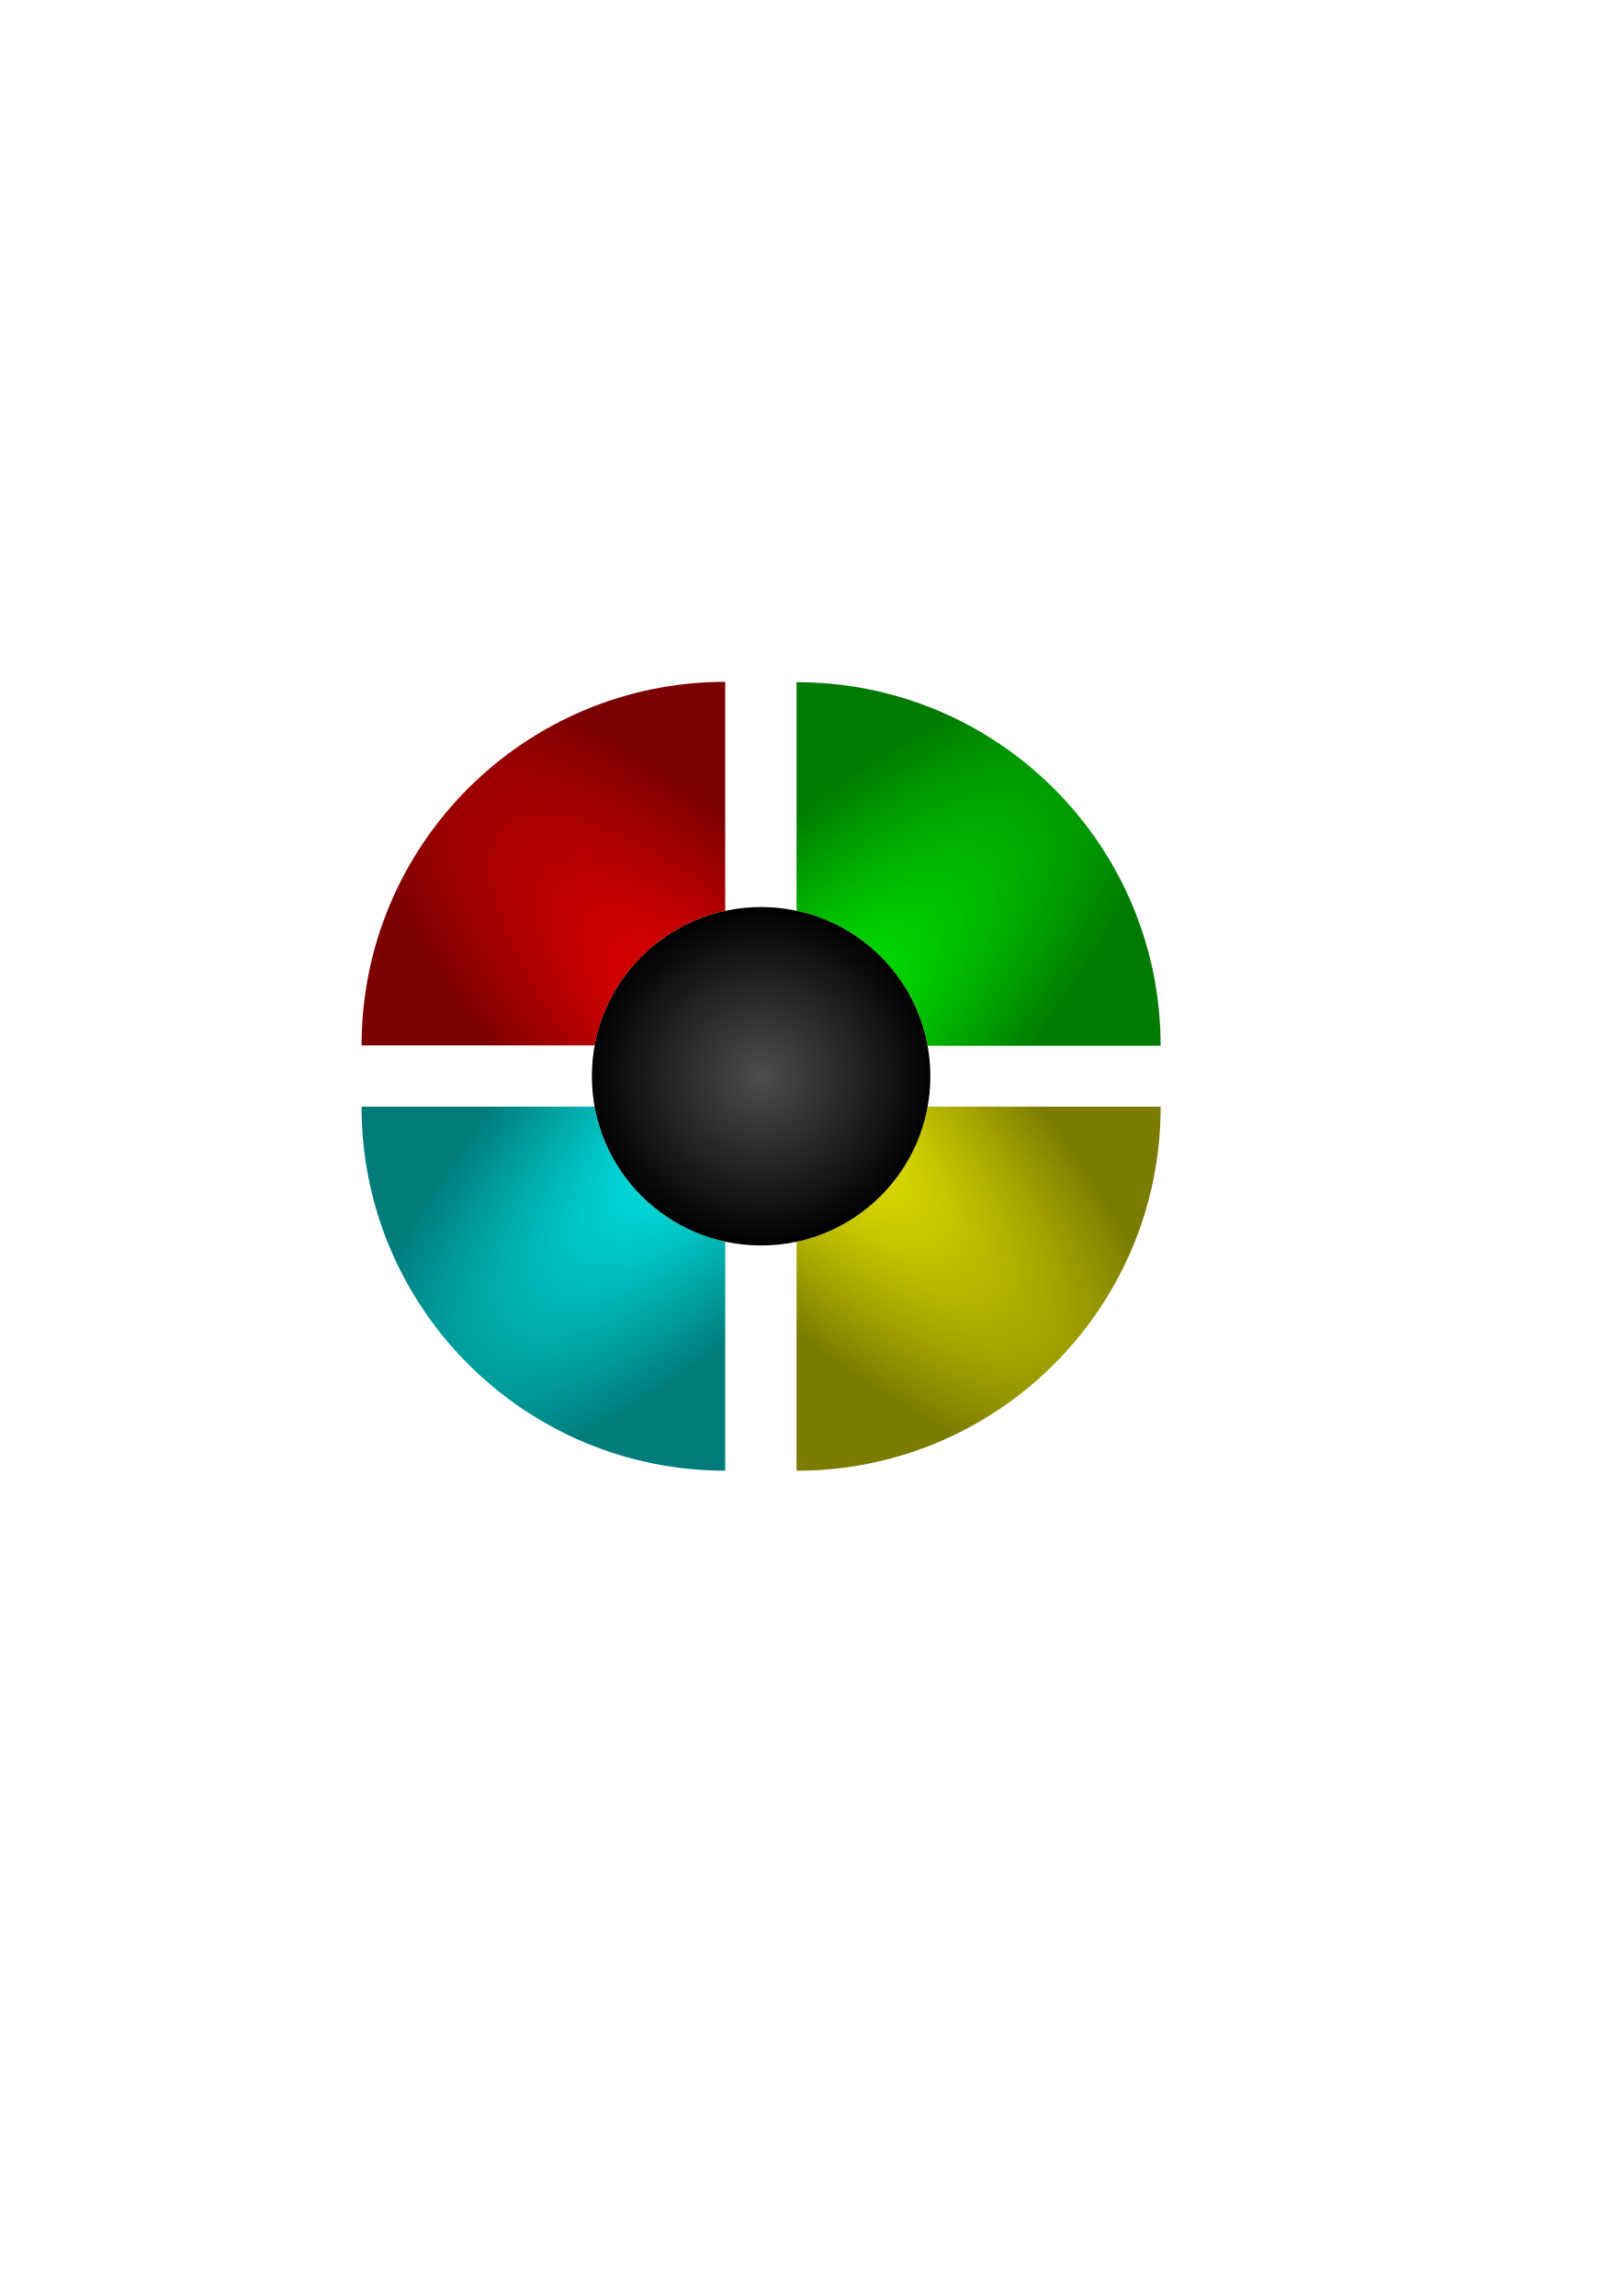
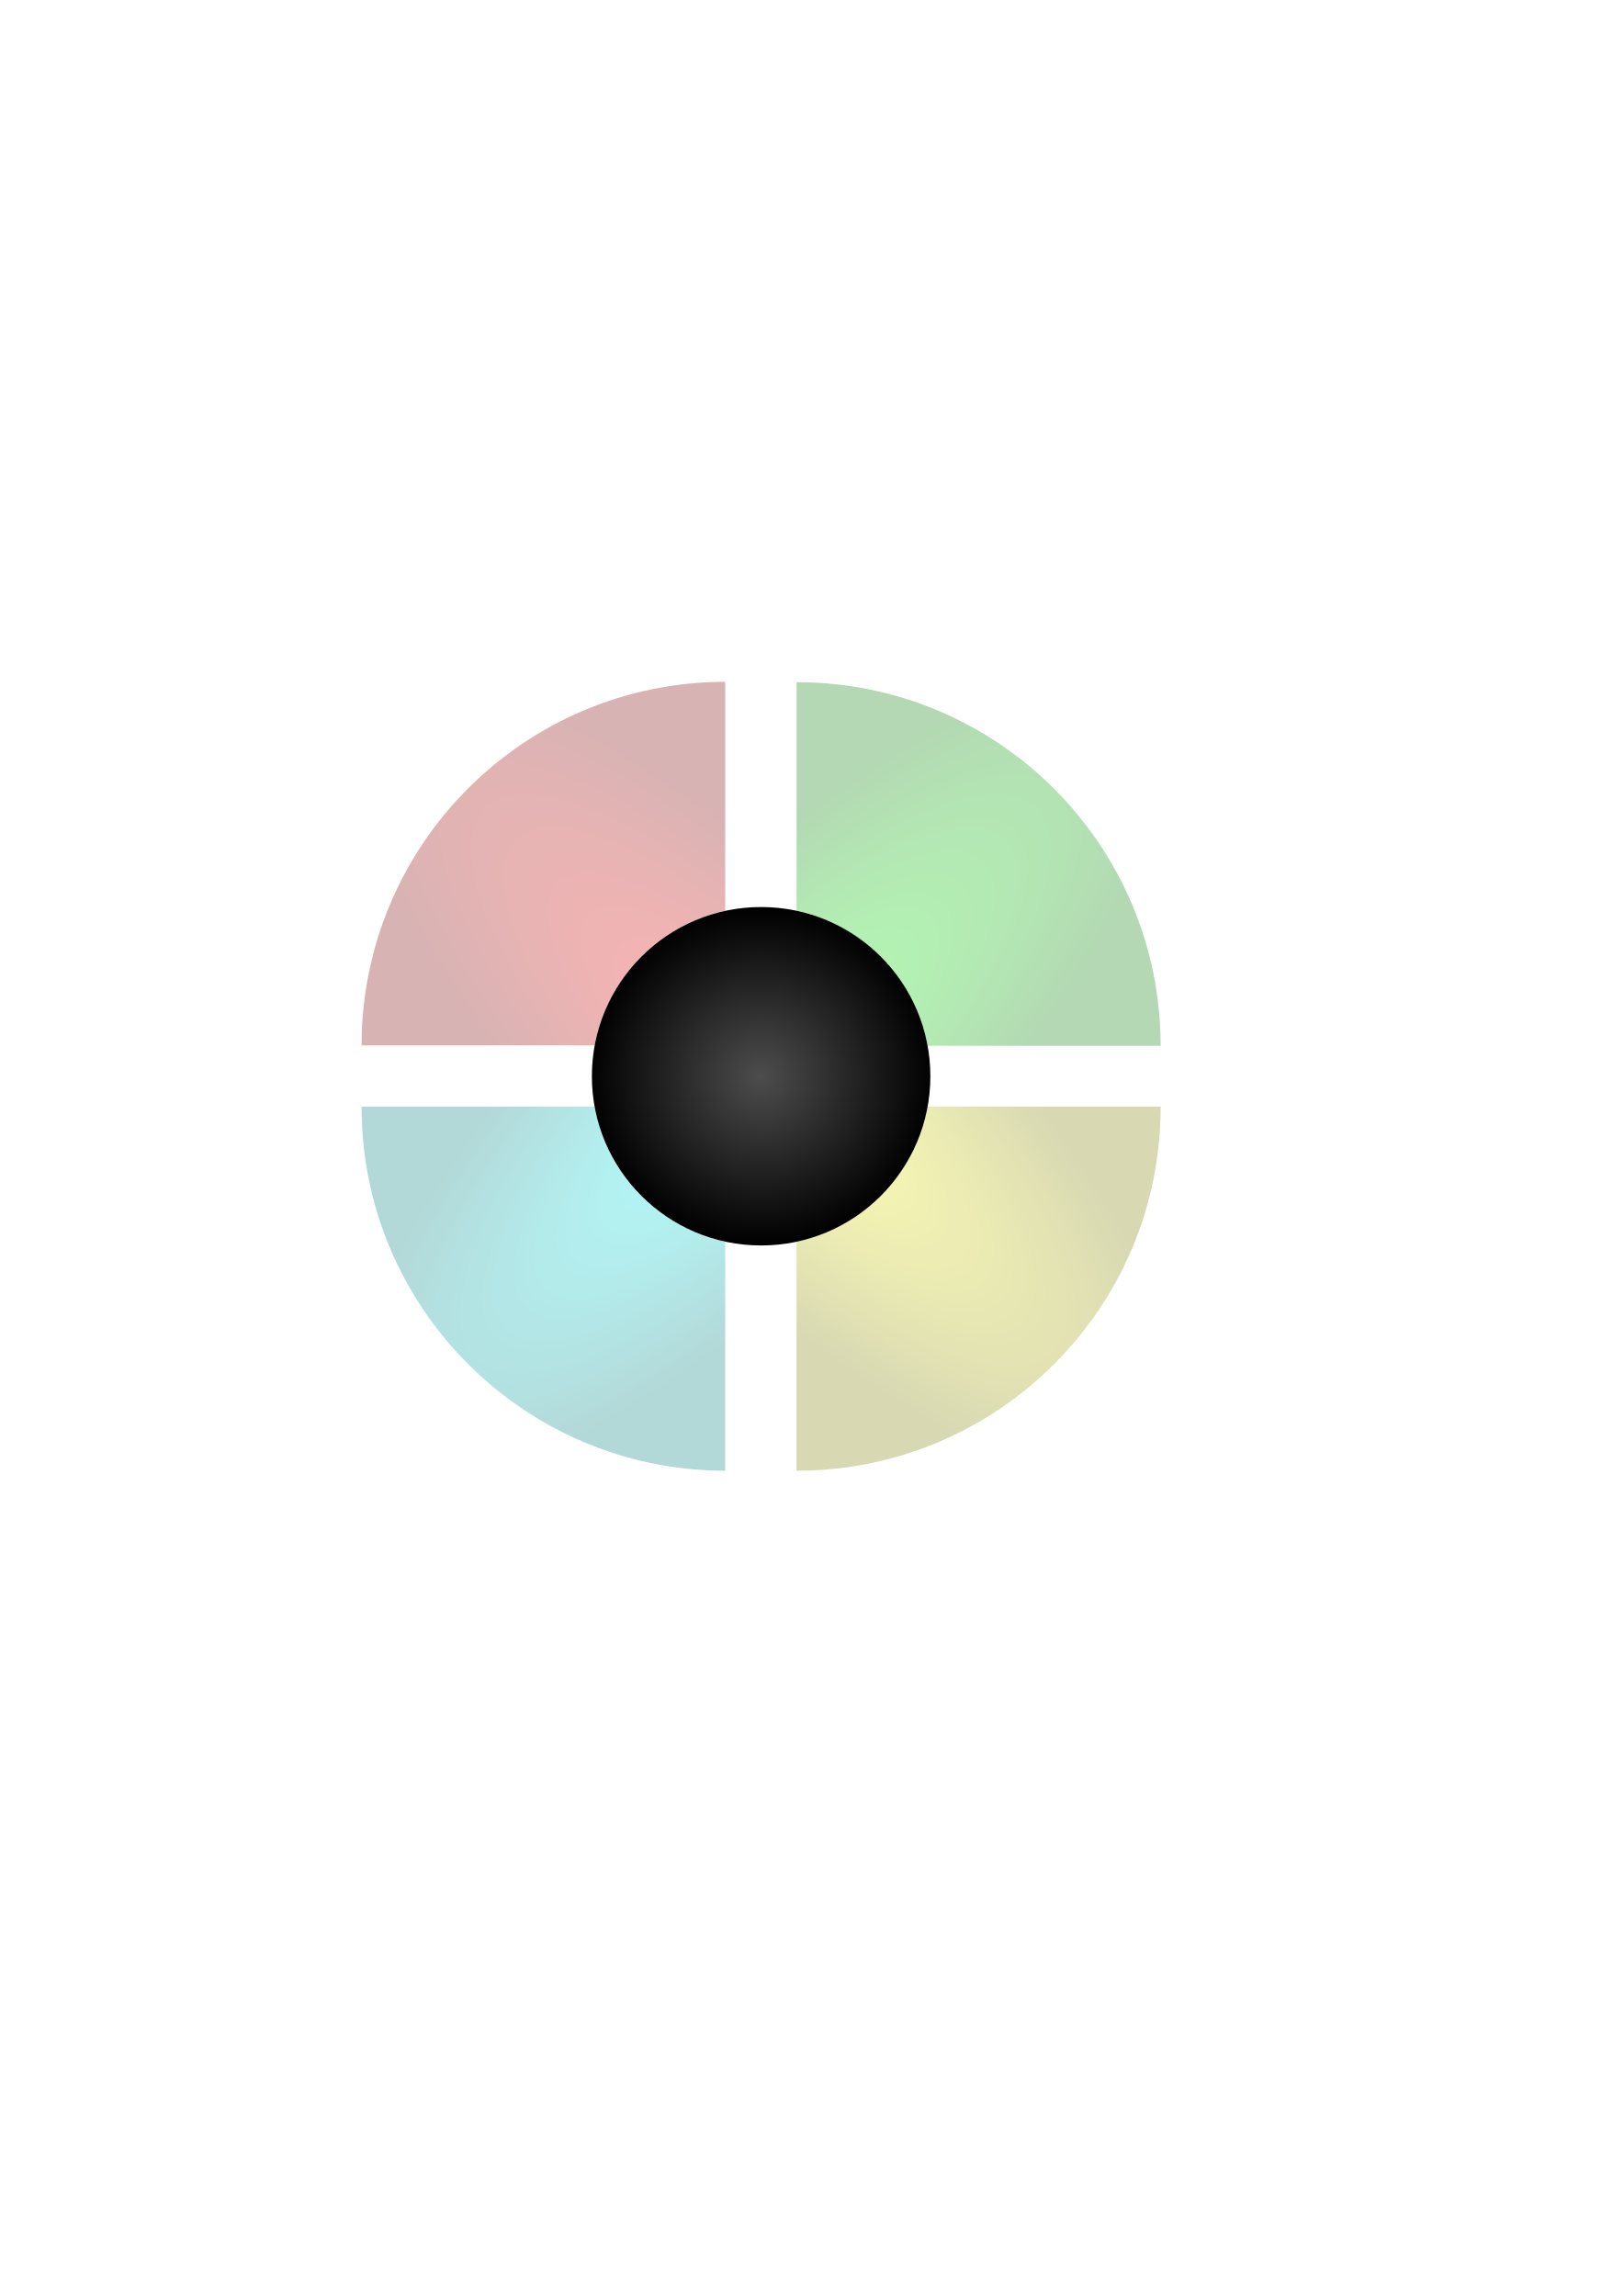
<svg xmlns="http://www.w3.org/2000/svg" xmlns:xlink="http://www.w3.org/1999/xlink" width="210mm" height="297mm" id="svg2" version="1.1">
  <defs id="defs4">
    <linearGradient id="linearGradient3145">
      <stop style="stop-color:#4d4d4d;stop-opacity:1;" offset="0" id="stop3147" />
      <stop style="stop-color:#000000;stop-opacity:1;" offset="1" id="stop3149" />
    </linearGradient>
    <linearGradient id="linearGradient3129">
      <stop style="stop-color:#00ffff;stop-opacity:1;" offset="0" id="stop3131" />
      <stop style="stop-color:#007b7b;stop-opacity:1;" offset="1" id="stop3133" />
    </linearGradient>
    <linearGradient id="linearGradient3121">
      <stop style="stop-color:#ffff00;stop-opacity:1;" offset="0" id="stop3123" />
      <stop style="stop-color:#7b7b00;stop-opacity:1;" offset="1" id="stop3125" />
    </linearGradient>
    <linearGradient id="linearGradient3086">
      <stop style="stop-color:#00ff00;stop-opacity:1;" offset="0" id="stop3088" />
      <stop style="stop-color:#007b00;stop-opacity:1;" offset="1" id="stop3090" />
    </linearGradient>
    <linearGradient id="linearGradient3076">
      <stop style="stop-color:#ff0000;stop-opacity:1;" offset="0" id="stop3078" />
      <stop style="stop-color:#7b0000;stop-opacity:1;" offset="1" id="stop3080" />
    </linearGradient>
    <radialGradient xlink:href="#linearGradient3076" id="radialGradient3084" cx="200.508" cy="409.931" fx="200.508" fy="409.931" r="88.875" gradientUnits="userSpaceOnUse" gradientTransform="matrix(-2.234918,-2.25765,0.7106748,-0.7035206,240.5595,1115.791)" />
    <radialGradient xlink:href="#linearGradient3086" id="radialGradient3092" cx="313.887" cy="504.942" fx="313.887" fy="504.942" r="88.984" gradientTransform="matrix(2.270404,-2.293108,0.7097426,0.7027153,-998.2589,741.8021)" gradientUnits="userSpaceOnUse" />
    <radialGradient xlink:href="#linearGradient3121" id="radialGradient3127" cx="358.634" cy="670.862" fx="358.634" fy="670.862" r="88.984" gradientTransform="matrix(2.22075,2.22075,-0.7071065,0.7071071,-242.7172,-913.6346)" gradientUnits="userSpaceOnUse" />
    <radialGradient xlink:href="#linearGradient3129" id="radialGradient3135" cx="302.036" cy="534.539" fx="302.036" fy="534.539" r="88.875" gradientTransform="matrix(-2.209824,2.209824,-0.7079713,-0.7079821,1133.223,57.84921)" gradientUnits="userSpaceOnUse" />
    <radialGradient xlink:href="#linearGradient3129" id="radialGradient3143" gradientUnits="userSpaceOnUse" gradientTransform="matrix(-2.209824,2.209824,-0.7079713,-0.7079821,1127.509,72.13493)" cx="302.036" cy="534.539" fx="302.036" fy="534.539" r="88.875" />
    <radialGradient xlink:href="#linearGradient3145" id="radialGradient3151" cx="67.762" cy="359.409" fx="67.762" fy="359.409" r="110.002" gradientTransform="matrix(0.7725804,0,0,0.7520585,319.696,255.8847)" gradientUnits="userSpaceOnUse" />
    <radialGradient xlink:href="#linearGradient3086" id="radialGradient3161" gradientUnits="userSpaceOnUse" gradientTransform="matrix(2.270404,-2.293108,0.7097426,0.7027153,-998.2589,741.8021)" cx="313.887" cy="504.942" fx="313.887" fy="504.942" r="88.984" />
    <radialGradient xlink:href="#linearGradient3121" id="radialGradient3163" gradientUnits="userSpaceOnUse" gradientTransform="matrix(2.22075,2.22075,-0.7071065,0.7071071,-242.7172,-913.6346)" cx="358.634" cy="670.862" fx="358.634" fy="670.862" r="88.984" />
    <radialGradient xlink:href="#linearGradient3129" id="radialGradient3165" gradientUnits="userSpaceOnUse" gradientTransform="matrix(-2.209824,2.209824,-0.7079713,-0.7079821,1127.509,72.13493)" cx="302.036" cy="534.539" fx="302.036" fy="534.539" r="88.875" />
    <radialGradient xlink:href="#linearGradient3076" id="radialGradient3167" gradientUnits="userSpaceOnUse" gradientTransform="matrix(-2.234918,-2.25765,0.7106748,-0.7035206,240.5595,1115.791)" cx="200.508" cy="409.931" fx="200.508" fy="409.931" r="88.875" />
    <radialGradient xlink:href="#linearGradient3076" id="radialGradient3170" gradientUnits="userSpaceOnUse" gradientTransform="matrix(-2.234918,-2.25765,0.7106748,-0.7035206,533.0181,1276.748)" cx="200.508" cy="409.931" fx="200.508" fy="409.931" r="88.875" />
    <radialGradient xlink:href="#linearGradient3129" id="radialGradient3173" gradientUnits="userSpaceOnUse" gradientTransform="matrix(-2.209824,2.209824,-0.7079713,-0.7079821,1419.967,233.0924)" cx="302.036" cy="534.539" fx="302.036" fy="534.539" r="88.875" />
    <radialGradient xlink:href="#linearGradient3121" id="radialGradient3176" gradientUnits="userSpaceOnUse" gradientTransform="matrix(2.22075,2.22075,-0.7071065,0.7071071,49.74139,-752.6771)" cx="358.634" cy="670.862" fx="358.634" fy="670.862" r="88.984" />
    <radialGradient xlink:href="#linearGradient3086" id="radialGradient3179" gradientUnits="userSpaceOnUse" gradientTransform="matrix(2.270404,-2.293108,0.7097426,0.7027153,-705.8003,902.7596)" cx="313.887" cy="504.942" fx="313.887" fy="504.942" r="88.984" />
    <radialGradient xlink:href="#linearGradient3076" id="radialGradient3188" gradientUnits="userSpaceOnUse" gradientTransform="matrix(-2.234918,-2.25765,0.7106748,-0.7035206,533.0181,1276.748)" cx="200.508" cy="409.931" fx="200.508" fy="409.931" r="88.875" />
    <radialGradient xlink:href="#linearGradient3129" id="radialGradient3211" gradientUnits="userSpaceOnUse" gradientTransform="matrix(-2.209824,2.209824,-0.7079713,-0.7079821,1419.967,233.0924)" cx="302.036" cy="534.539" fx="302.036" fy="534.539" r="88.875" />
    <radialGradient xlink:href="#linearGradient3145-3" id="radialGradient3151-7" cx="67.762" cy="359.409" fx="67.762" fy="359.409" r="110.002" gradientTransform="matrix(0.7725804,0,0,0.7520585,319.696,255.8847)" gradientUnits="userSpaceOnUse" />
    <linearGradient id="linearGradient3145-3">
      <stop style="stop-color:#4d4d4d;stop-opacity:1;" offset="0" id="stop3147-6" />
      <stop style="stop-color:#000000;stop-opacity:1;" offset="1" id="stop3149-5" />
    </linearGradient>
    <radialGradient r="110.002" fy="359.409" fx="67.762" cy="359.409" cx="67.762" gradientTransform="matrix(0.7725804,0,0,0.7520585,319.696,255.8847)" gradientUnits="userSpaceOnUse" id="radialGradient3209" xlink:href="#linearGradient3145-3" />
  </defs>
  <g id="layer1">
-     <path style="fill:url(#radialGradient3179);fill-opacity:1;fill-rule:evenodd;stroke:none" d="M 389.375 333.531 L 389.375 445.281 C 421.964 452.226 447.452 478.348 453.438 511.281 L 567.344 511.281 C 567.293 413.097 487.696 333.531 389.5 333.531 C 389.458 333.531 389.417 333.531 389.375 333.531 z " id="path2985-87" />
-     <path style="fill:url(#radialGradient3176);fill-opacity:1;fill-rule:evenodd;stroke:none" d="M 453.438 541.062 C 447.452 573.998 421.964 600.116 389.375 607.062 L 389.375 719.031 C 389.417 719.031 389.458 719.031 389.5 719.031 C 487.728 719.031 567.344 639.384 567.344 541.156 C 567.344 541.125 567.344 541.094 567.344 541.062 L 453.438 541.062 z " id="path2985-8" />
-     <path style="fill:url(#radialGradient3211);fill-opacity:1;fill-rule:evenodd;stroke:none" d="M 176.75 541.062 C 176.75 541.094 176.75 541.125 176.75 541.156 C 176.75 639.342 256.33 718.964 354.5 719.031 L 354.5 607.031 C 322.017 600.012 296.631 573.922 290.656 541.062 L 176.75 541.062 z " id="path2985-3" />
-     <path style="fill:url(#radialGradient3188);fill-opacity:1;fill-rule:evenodd;stroke:none" d="M 354.5 333.344 C 256.361 333.411 176.801 412.951 176.75 511.094 L 290.719 511.094 C 296.757 478.327 322.08 452.316 354.5 445.312 L 354.5 333.344 z " id="path2985-38" />
+     <path style="fill:url(#radialGradient3179);fill-opacity:1;fill-rule:evenodd;stroke:none;opacity:0.3" d="M 389.375 333.531 L 389.375 445.281 C 421.964 452.226 447.452 478.348 453.438 511.281 L 567.344 511.281 C 567.293 413.097 487.696 333.531 389.5 333.531 C 389.458 333.531 389.417 333.531 389.375 333.531 z " id="path2985-87" />
+     <path style="fill:url(#radialGradient3176);fill-opacity:1;fill-rule:evenodd;stroke:none;opacity:0.3" d="M 453.438 541.062 C 447.452 573.998 421.964 600.116 389.375 607.062 L 389.375 719.031 C 389.417 719.031 389.458 719.031 389.5 719.031 C 487.728 719.031 567.344 639.384 567.344 541.156 C 567.344 541.125 567.344 541.094 567.344 541.062 L 453.438 541.062 z " id="path2985-8" />
+     <path style="fill:url(#radialGradient3211);fill-opacity:1;fill-rule:evenodd;stroke:none;opacity:0.3" d="M 176.75 541.062 C 176.75 541.094 176.75 541.125 176.75 541.156 C 176.75 639.342 256.33 718.964 354.5 719.031 L 354.5 607.031 C 322.017 600.012 296.631 573.922 290.656 541.062 L 176.75 541.062 z " id="path2985-3" />
+     <path style="fill:url(#radialGradient3188);fill-opacity:1;fill-rule:evenodd;stroke:none;opacity:0.3" d="M 354.5 333.344 C 256.361 333.411 176.801 412.951 176.75 511.094 L 290.719 511.094 C 296.757 478.327 322.08 452.316 354.5 445.312 L 354.5 333.344 z " id="path2985-38" />
    <path style="fill:url(#radialGradient3209);fill-rule:evenodd;stroke:none" d="m 372.055,443.453 c -45.689,0 -82.735,37.032 -82.735,82.721 0,45.689 37.046,82.735 82.735,82.735 45.689,0 82.721,-37.046 82.721,-82.735 0,-45.689 -37.032,-82.721 -82.721,-82.721 z" id="path2985" />
  </g>
</svg>
